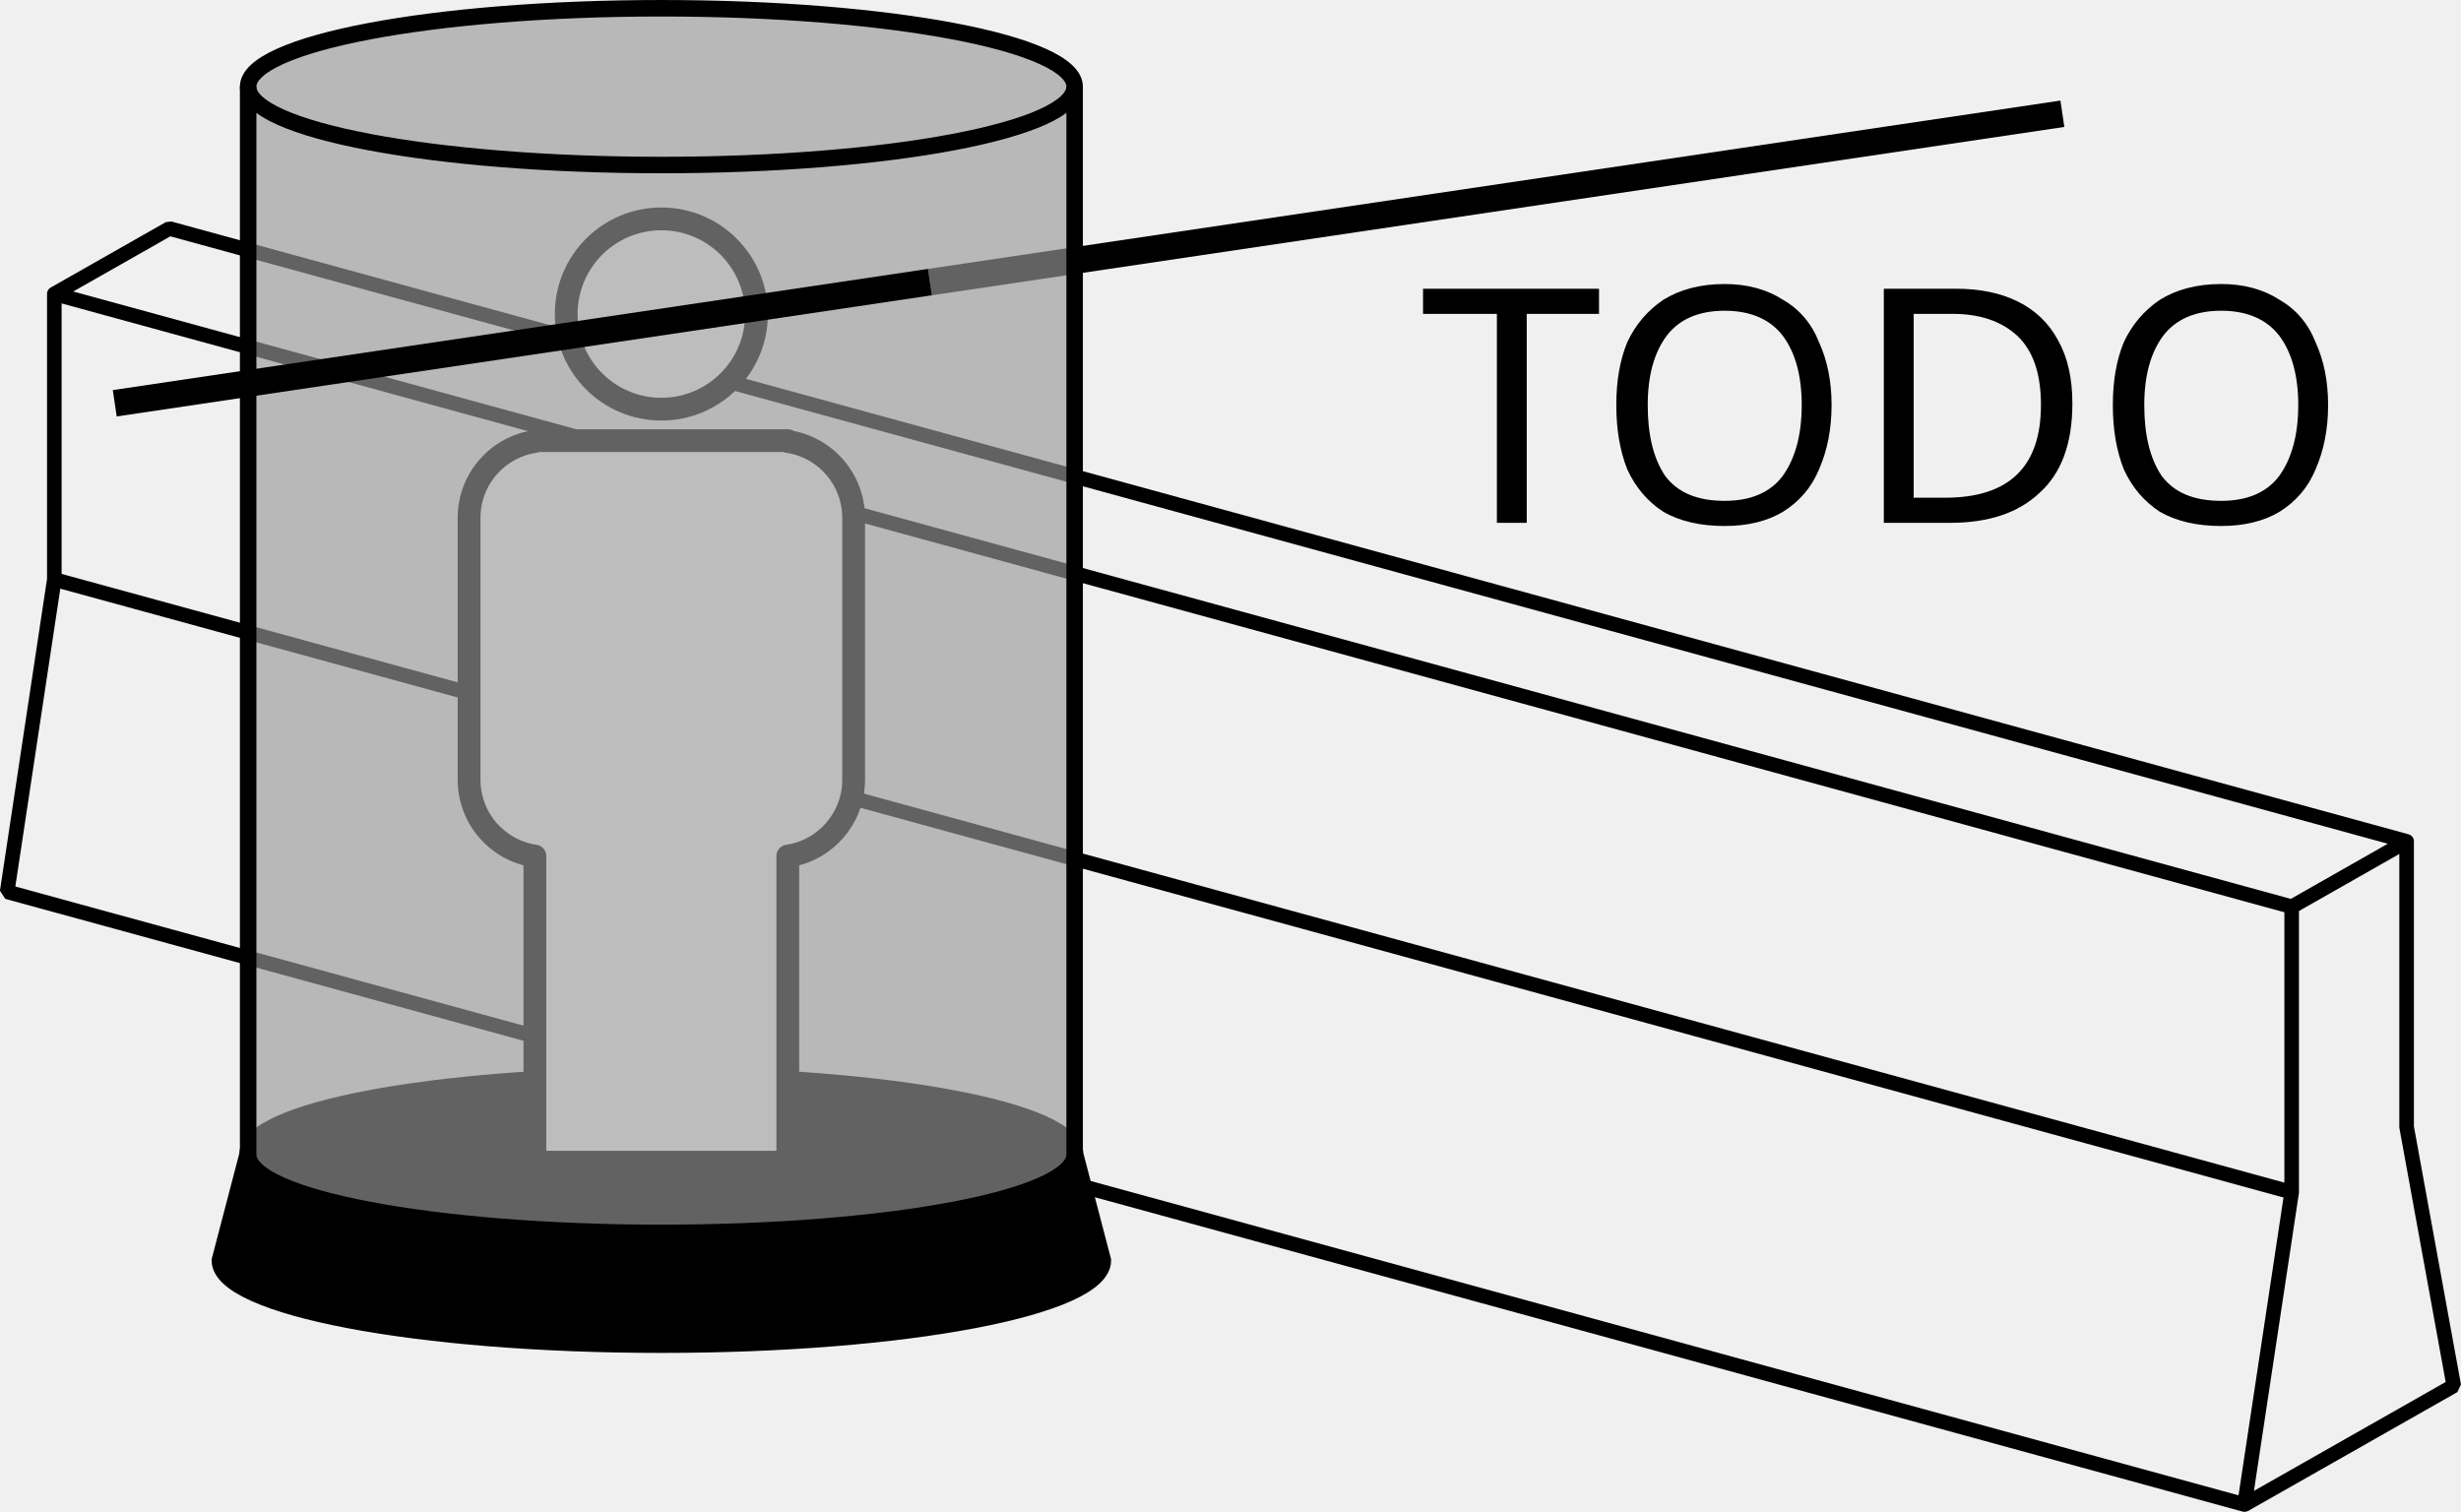
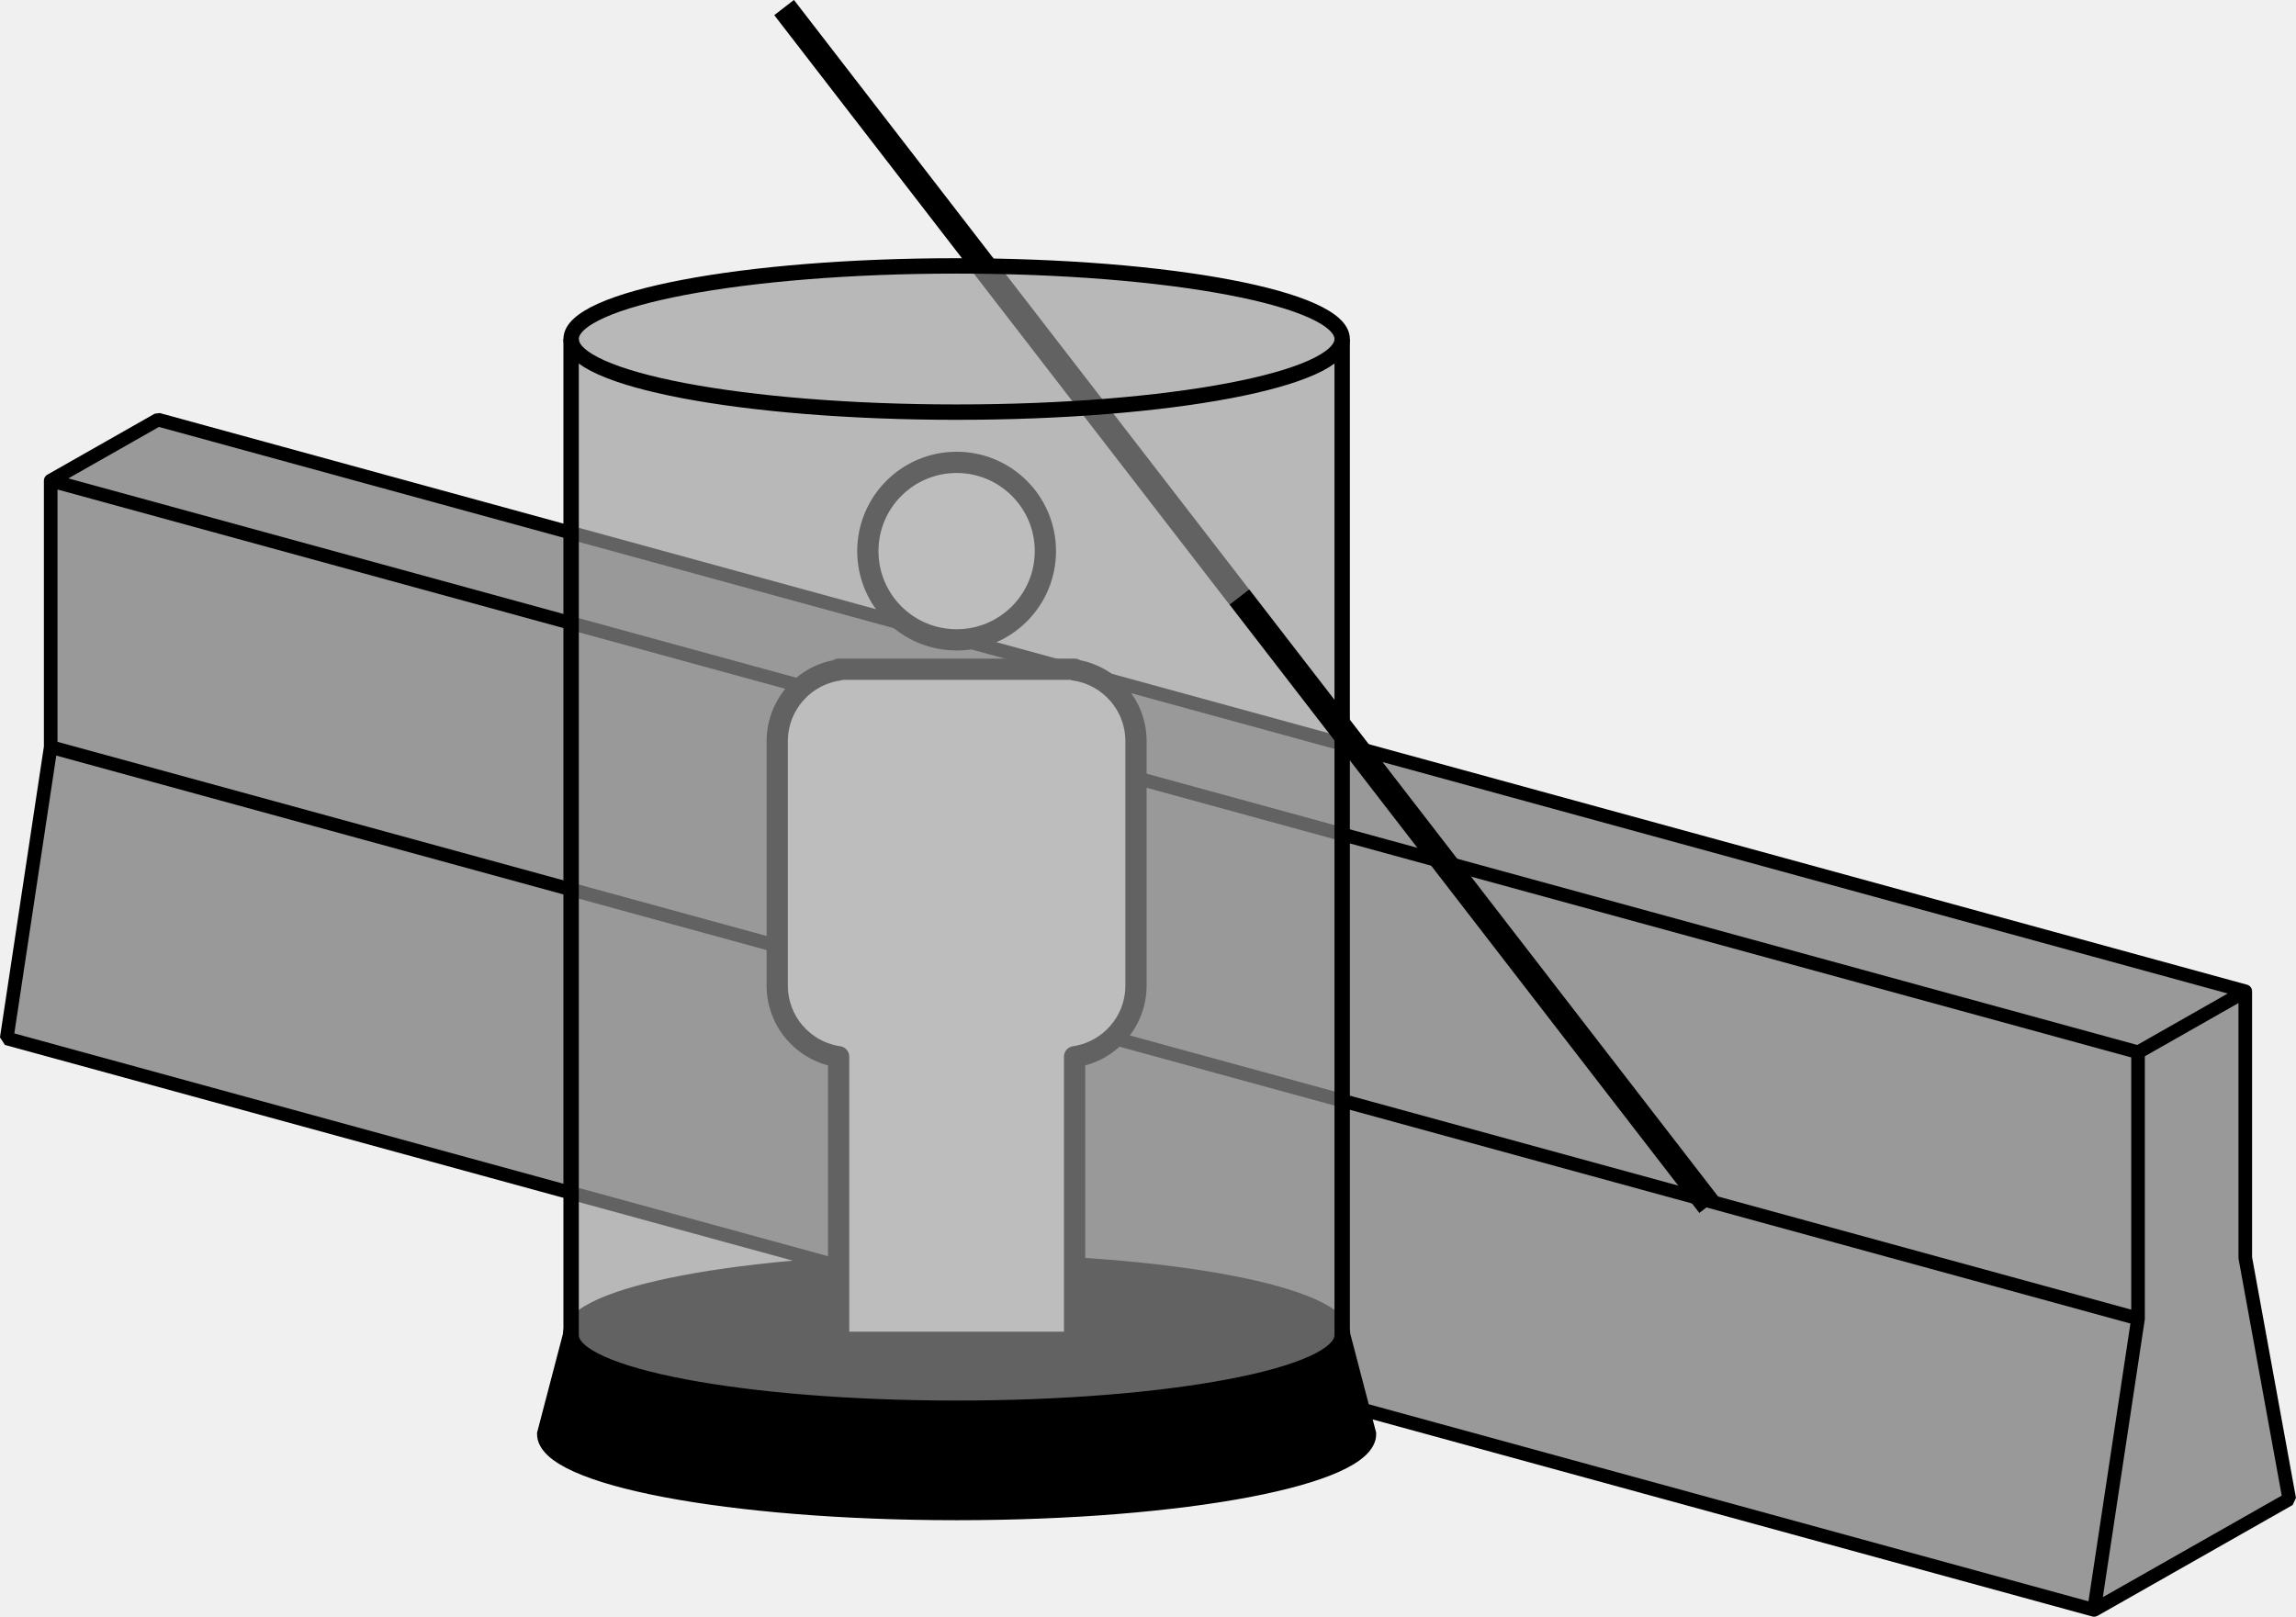
- <svg xmlns="http://www.w3.org/2000/svg" width="24.472mm" height="15.033mm" viewBox="0 0 24.472 15.033" version="1.1" id="svg1843">
+ <svg xmlns="http://www.w3.org/2000/svg" width="24.472mm" height="17.235mm" viewBox="0 0 24.472 17.235" version="1.1" id="svg1843">
  <defs id="defs1837" />
-   <g id="layer1" transform="translate(-62.75181,-68.21477)">
-     <path style="fill:none;fill-rule:evenodd;stroke:#000000;stroke-width:0.265px;stroke-linecap:butt;stroke-linejoin:miter;stroke-opacity:1" d="M 83.26,69.346 71.999,71.02" id="path2508" />
-     <path id="rect2458" style="color:#000000;overflow:visible;opacity:1;fill:none;stroke:#000000;stroke-width:0.145;stroke-linecap:round;stroke-linejoin:bevel;stroke-miterlimit:4;stroke-dasharray:none" d="M 86.683,76.581 64.436,70.487 63.292,71.137 M 85.54,77.231 63.292,71.137 v 0 2.84 m 0,0 22.248,6.093 m -22.248,-6.093 -0.469,3.106 22.248,6.093 m 1.612,-6.594 -1.143,0.65 v 2.839 l -0.469,3.106 2.081,-1.182 -0.469,-2.573 z" />
-     <g id="g1821" transform="matrix(0.2645833,0,0,0.2645833,-53.87377,-182.5561)">
-       <path id="path1715" style="color:#000000;overflow:visible;fill:#000000;stroke:#000000;stroke-width:0.662;stroke-miterlimit:4;stroke-dasharray:none" d="m 481.177,991.188 c 0,-1.627 -6.954,-2.947 -15.531,-2.947 -8.577,0 -15.531,1.32 -15.531,2.947 l -1.041,3.98 c -1e-5,1.736 7.42,3.145 16.572,3.145 9.152,0 16.572,-1.408 16.572,-3.145 z" />
-       <path style="fill:#ffffff;fill-opacity:1;stroke:#000000;stroke-width:0.856;stroke-linecap:round;stroke-linejoin:round;stroke-miterlimit:4;stroke-dasharray:none;stroke-opacity:1" d="m 465.646,956.022 a 3.576,3.576 0 0 0 -3.576,3.576 3.576,3.576 0 0 0 3.576,3.576 3.576,3.576 0 0 0 3.576,-3.576 3.576,3.576 0 0 0 -3.576,-3.576 z m -4.753,8.335 v 0.032 c -1.403,0.207 -2.474,1.411 -2.474,2.874 v 9.834 c 0,1.463 1.07,2.666 2.474,2.873 v 11.505 h 9.505 v -11.505 c 1.403,-0.207 2.474,-1.411 2.474,-2.873 v -9.834 c 0,-1.463 -1.07,-2.666 -2.474,-2.874 v -0.032 h -0.432 -8.642 z" id="path1719" />
-       <path id="ellipse1721" style="color:#000000;overflow:visible;opacity:0.644;fill:#999999;stroke:none;stroke-width:0.62;stroke-miterlimit:4;stroke-dasharray:none" d="m 481.178,951.053 c 0,-1.627 -6.954,-2.947 -15.531,-2.947 -8.577,0 -15.531,1.32 -15.531,2.947 v 40.135 c 0,1.627 6.954,2.945 15.531,2.945 8.577,0 15.531,-1.318 15.531,-2.945 z" />
-       <path id="path1798" style="color:#000000;overflow:visible;opacity:1;fill:none;stroke:#000000;stroke-width:0.62;stroke-miterlimit:4;stroke-dasharray:none" d="m 481.178,951.053 c 0,-1.627 -6.954,-2.947 -15.531,-2.947 -8.577,0 -15.531,1.32 -15.531,2.947 v 40.135 c 0,1.627 6.954,2.945 15.531,2.945 8.577,0 15.531,-1.318 15.531,-2.945 z" />
-       <path id="ellipse1800" style="color:#000000;overflow:visible;fill:none;stroke:#000000;stroke-width:0.62;stroke-miterlimit:4;stroke-dasharray:none" d="m 481.177,951.052 c 0,1.627 -6.953,2.946 -15.531,2.946 -8.577,0 -15.531,-1.319 -15.531,-2.946" />
+   <g id="layer1" transform="translate(-94.88664,-66.01358)">
+     <path style="fill:none;fill-rule:evenodd;stroke:#000000;stroke-width:0.265px;stroke-linecap:butt;stroke-linejoin:miter;stroke-opacity:1" d="m 103.244,66.094 4.851,6.283" id="path847" />
+     <path id="path845" style="color:#000000;overflow:visible;opacity:1;fill:#999999;stroke:none;stroke-width:0.145;stroke-linecap:round;stroke-linejoin:bevel;stroke-miterlimit:4;stroke-dasharray:none" d="m 119.287,81.993 -0.469,-2.573 v -2.839 l -22.247,-6.094 -1.144,0.65 v 2.84 l -0.469,3.106 22.248,6.093 z" />
+     <path id="path849" style="color:#000000;overflow:visible;opacity:1;fill:none;stroke:#000000;stroke-width:0.145;stroke-linecap:round;stroke-linejoin:bevel;stroke-miterlimit:4;stroke-dasharray:none" d="m 118.818,76.581 -22.247,-6.094 -1.144,0.65 m 22.248,6.094 -22.248,-6.094 v 0 2.84 m 0,0 22.248,6.093 m -22.248,-6.093 -0.469,3.106 22.248,6.093 m 1.612,-6.594 -1.143,0.65 v 2.839 l -0.469,3.106 2.081,-1.182 -0.469,-2.573 z" />
+     <g id="g861" transform="matrix(0.2645833,0,0,0.2645833,-18.11933,-182.0048)">
+       <path id="path851" style="color:#000000;overflow:visible;fill:#000000;stroke:#000000;stroke-width:0.662;stroke-miterlimit:4;stroke-dasharray:none" d="m 481.177,991.188 c 0,-1.627 -6.954,-2.947 -15.531,-2.947 -8.577,0 -15.531,1.32 -15.531,2.947 l -1.041,3.98 c -1e-5,1.736 7.42,3.145 16.572,3.145 9.152,0 16.572,-1.408 16.572,-3.145 z" />
+       <path style="fill:#ffffff;fill-opacity:1;stroke:#000000;stroke-width:0.856;stroke-linecap:round;stroke-linejoin:round;stroke-miterlimit:4;stroke-dasharray:none;stroke-opacity:1" d="m 465.646,956.022 a 3.576,3.576 0 0 0 -3.576,3.576 3.576,3.576 0 0 0 3.576,3.576 3.576,3.576 0 0 0 3.576,-3.576 3.576,3.576 0 0 0 -3.576,-3.576 z m -4.753,8.335 v 0.032 c -1.403,0.207 -2.474,1.411 -2.474,2.874 v 9.834 c 0,1.463 1.07,2.666 2.474,2.873 v 11.505 h 9.505 v -11.505 c 1.403,-0.207 2.474,-1.411 2.474,-2.873 v -9.834 c 0,-1.463 -1.07,-2.666 -2.474,-2.874 v -0.032 h -0.432 -8.642 z" id="path853" />
+       <path id="path855" style="color:#000000;overflow:visible;opacity:0.644;fill:#999999;stroke:none;stroke-width:0.62;stroke-miterlimit:4;stroke-dasharray:none" d="m 481.178,951.053 c 0,-1.627 -6.954,-2.947 -15.531,-2.947 -8.577,0 -15.531,1.32 -15.531,2.947 v 40.135 c 0,1.627 6.954,2.945 15.531,2.945 8.577,0 15.531,-1.318 15.531,-2.945 z" />
+       <path id="path857" style="color:#000000;overflow:visible;opacity:1;fill:none;stroke:#000000;stroke-width:0.62;stroke-miterlimit:4;stroke-dasharray:none" d="m 481.178,951.053 c 0,-1.627 -6.954,-2.947 -15.531,-2.947 -8.577,0 -15.531,1.32 -15.531,2.947 v 40.135 c 0,1.627 6.954,2.945 15.531,2.945 8.577,0 15.531,-1.318 15.531,-2.945 z" />
+       <path id="path859" style="color:#000000;overflow:visible;fill:none;stroke:#000000;stroke-width:0.62;stroke-miterlimit:4;stroke-dasharray:none" d="m 481.177,951.052 c 0,1.627 -6.953,2.946 -15.531,2.946 -8.577,0 -15.531,-1.319 -15.531,-2.946" />
    </g>
-     <path style="fill:none;fill-rule:evenodd;stroke:#000000;stroke-width:0.265px;stroke-linecap:butt;stroke-linejoin:miter;stroke-opacity:1" d="m 71.999,71.02 -8.106,1.205" id="path2506" />
-     <text xml:space="preserve" style="font-style:normal;font-weight:normal;font-size:3.267px;line-height:2.042px;font-family:sans-serif;letter-spacing:0px;word-spacing:0px;fill:#000000;fill-opacity:1;stroke:none;stroke-width:0.082px;stroke-linecap:butt;stroke-linejoin:miter;stroke-opacity:1" x="76.87" y="73.416" id="text2512">
-       <tspan id="tspan2510" x="76.87" y="73.416" style="stroke-width:0.082px">TODO</tspan>
-     </text>
+     <path style="fill:none;fill-rule:evenodd;stroke:#000000;stroke-width:0.265px;stroke-linecap:butt;stroke-linejoin:miter;stroke-opacity:1" d="m 108.096,72.377 5.008,6.486" id="path863" />
  </g>
</svg>
